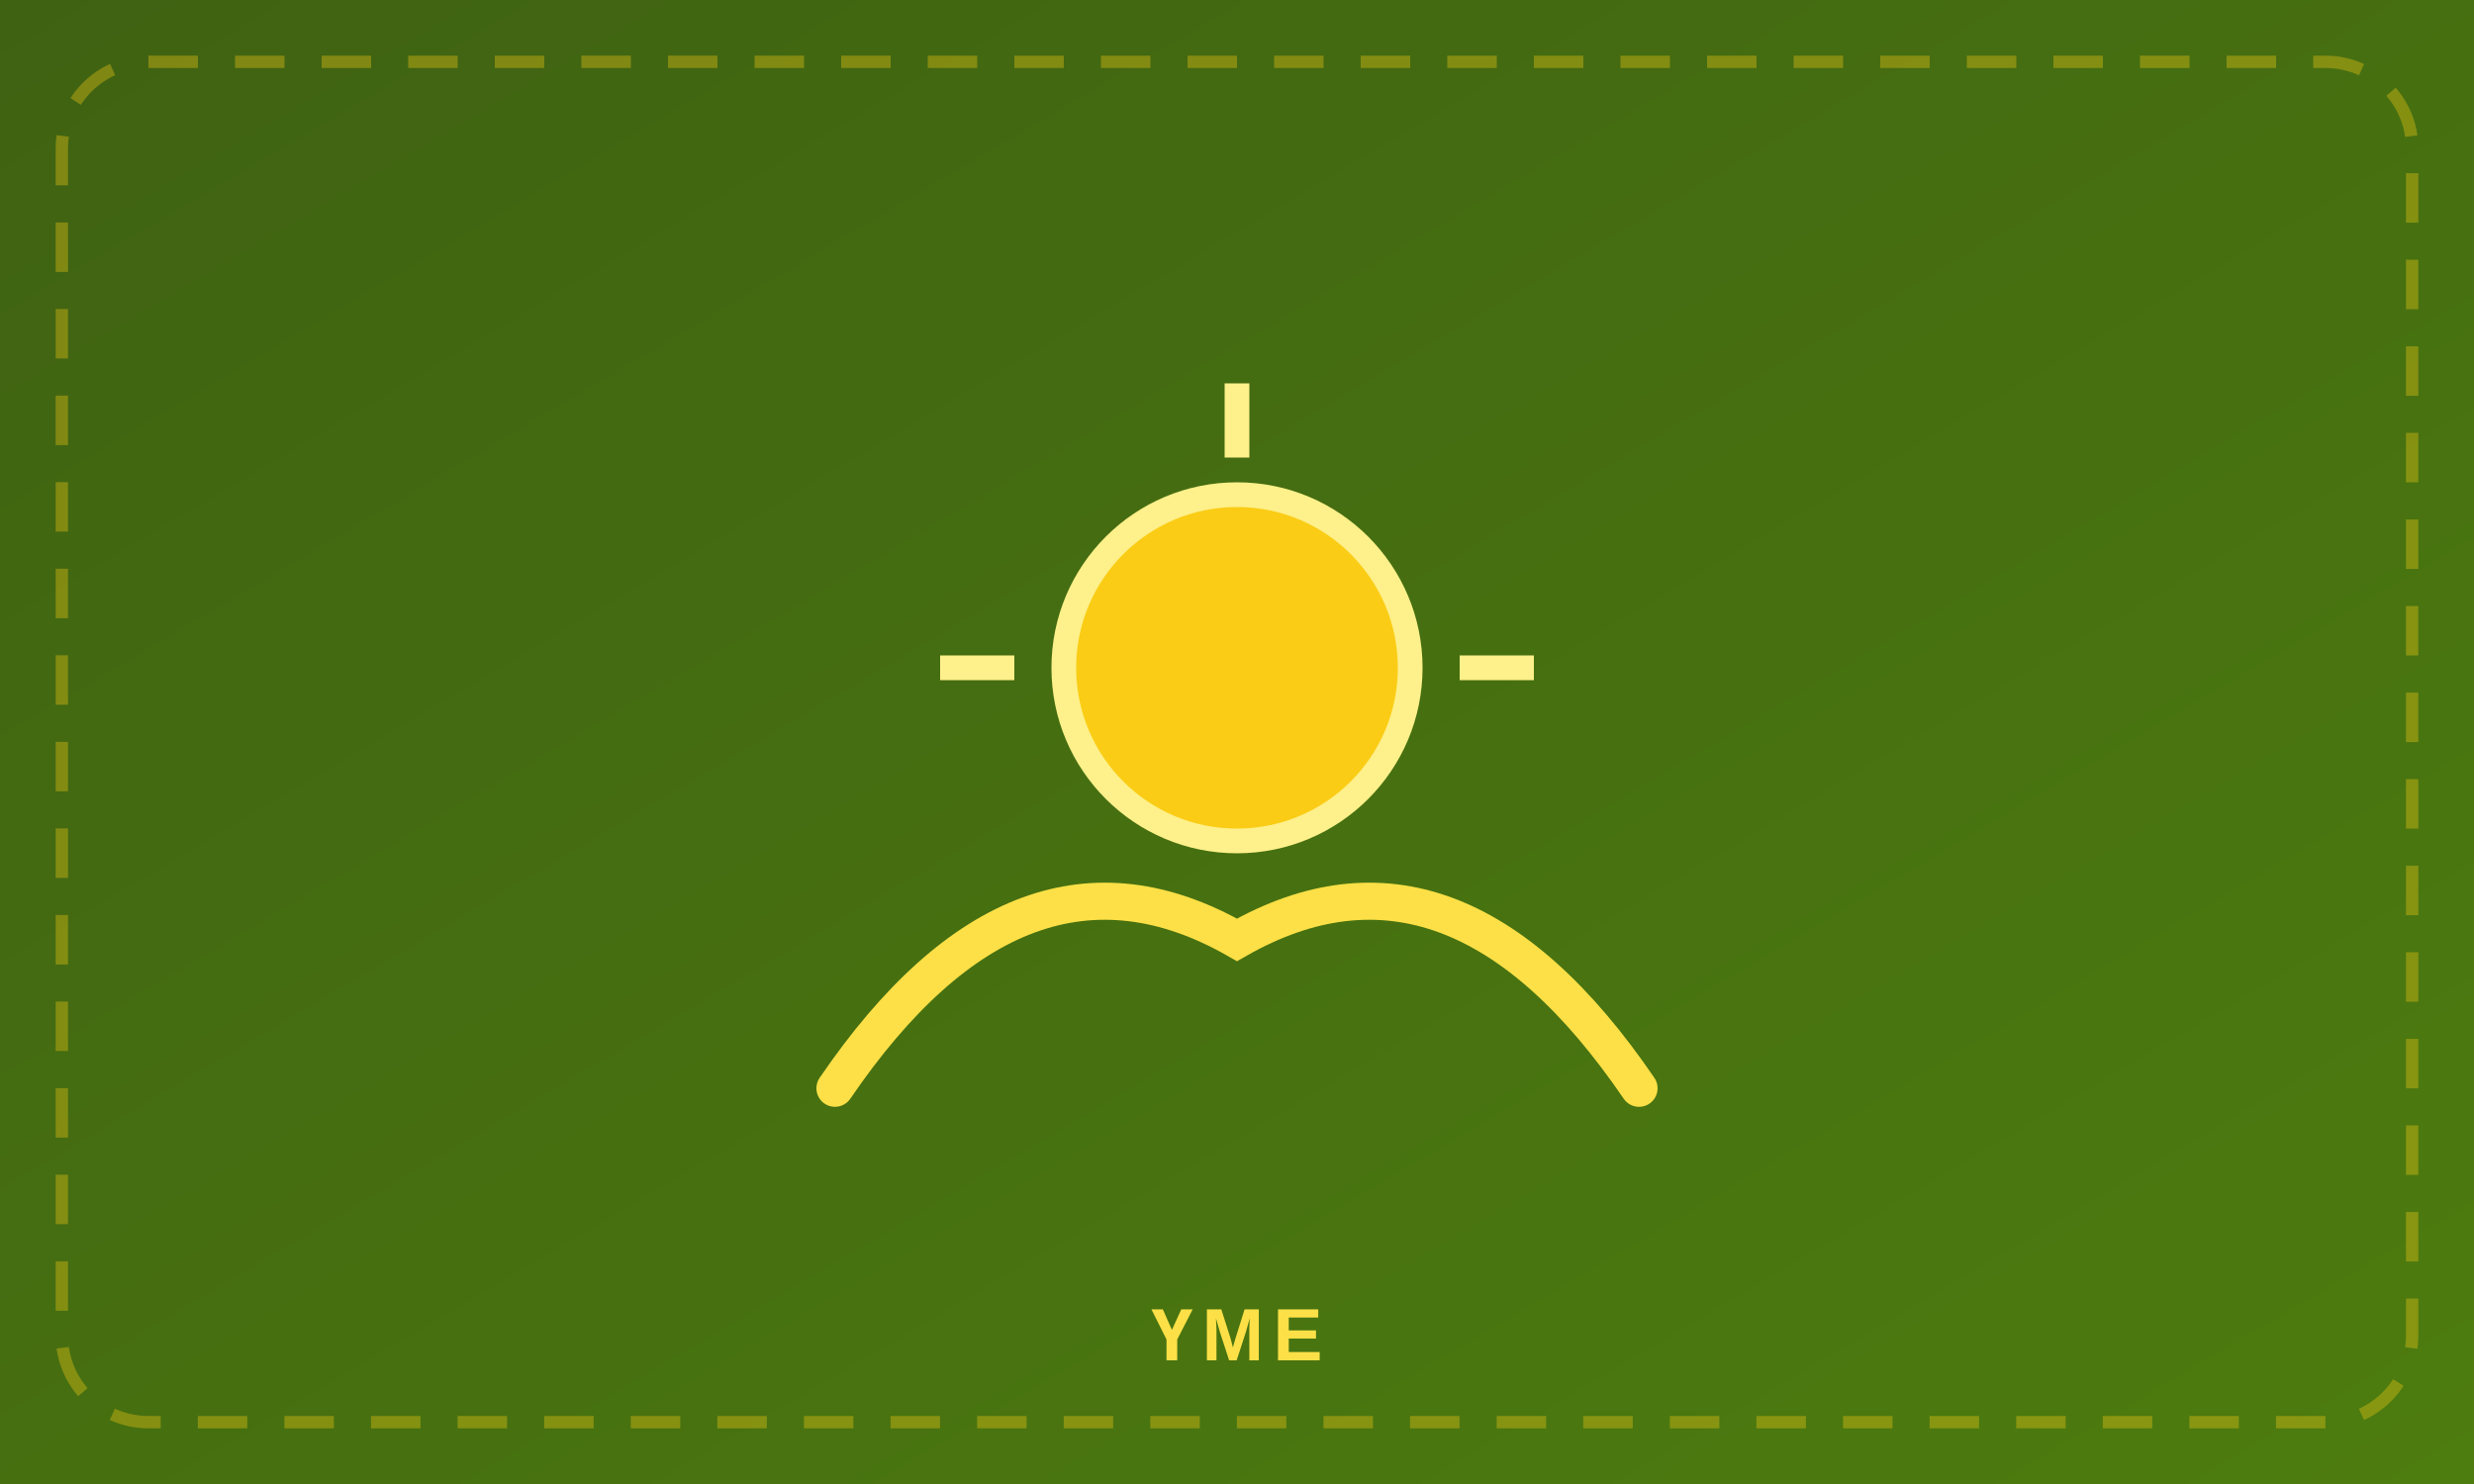
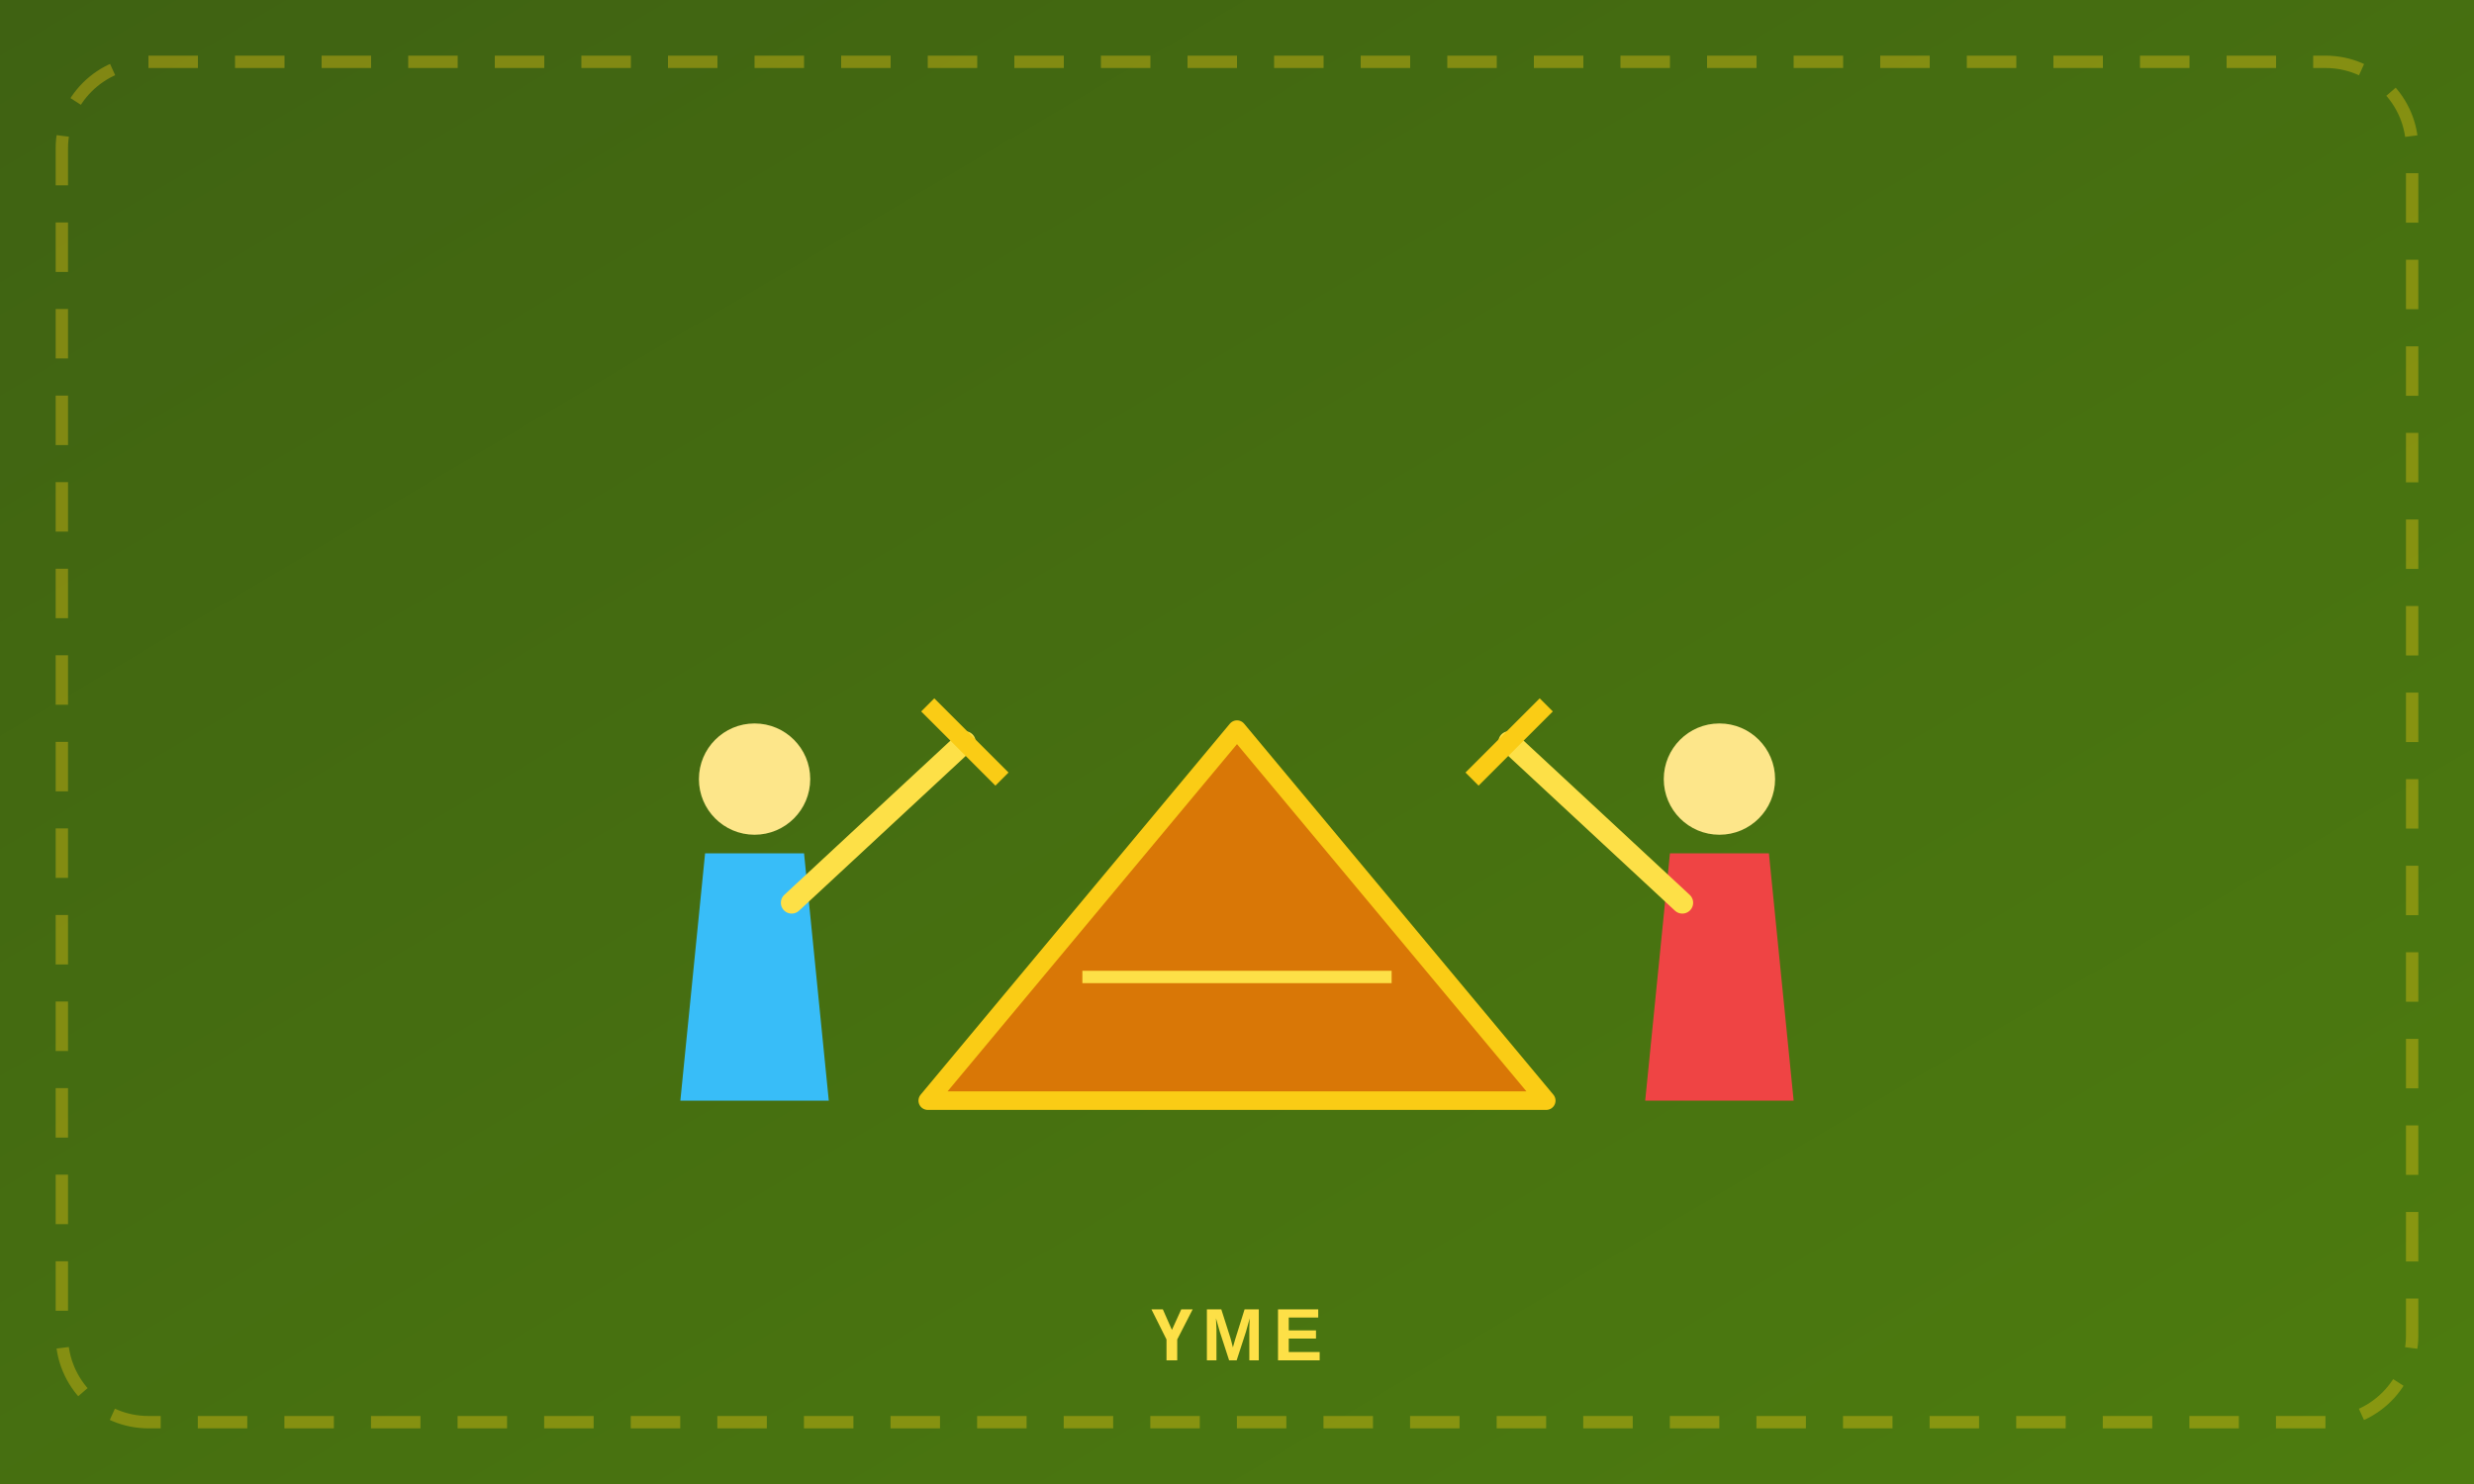
<svg xmlns="http://www.w3.org/2000/svg" viewBox="0 0 400 240" width="400" height="240">
  <defs>
    <linearGradient id="g_umey" x1="0" y1="0" x2="1" y2="1">
      <stop offset="0%" stop-color="#3f6212" />
      <stop offset="100%" stop-color="#4d7c0f" />
    </linearGradient>
  </defs>
  <rect width="400" height="240" fill="url(#g_umey)" />
  <rect x="10" y="10" width="380" height="220" rx="14" fill="none" stroke="#facc15" stroke-opacity="0.35" stroke-width="2" stroke-dasharray="8 6" />
-   <circle cx="200" cy="108" r="28" fill="#facc15" stroke="#fef08a" stroke-width="4" />
-   <path d="M135 176 Q165 132 200 152 Q235 132 265 176" fill="none" stroke="#fde047" stroke-width="6" stroke-linecap="round" />
-   <line x1="200" y1="62" x2="200" y2="74" stroke="#fef08a" stroke-width="4" />
-   <line x1="152" y1="108" x2="164" y2="108" stroke="#fef08a" stroke-width="4" />
-   <line x1="236" y1="108" x2="248" y2="108" stroke="#fef08a" stroke-width="4" />
+   <polygon points="150,178 200,118 250,178" fill="#d97706" stroke="#facc15" stroke-width="3" stroke-linejoin="round" />
+   <line x1="175" y1="158" x2="225" y2="158" stroke="#fde047" stroke-width="2" />
+   <circle cx="122" cy="126" r="9" fill="#fde68a" />
+   <path d="M110 178 L114 138 L130 138 L134 178 Z" fill="#38bdf8" />
+   <line x1="128" y1="146" x2="156" y2="120" stroke="#fde047" stroke-width="3.5" stroke-linecap="round" />
+   <line x1="150" y1="114" x2="162" y2="126" stroke="#facc15" stroke-width="3" />
+   <circle cx="278" cy="126" r="9" fill="#fde68a" />
+   <path d="M266 178 L270 138 L286 138 L290 178 Z" fill="#ef4444" />
+   <line x1="272" y1="146" x2="244" y2="120" stroke="#fde047" stroke-width="3.5" stroke-linecap="round" />
+   <line x1="250" y1="114" x2="238" y2="126" stroke="#facc15" stroke-width="3" />
  <text x="200" y="220" fill="#fde047" font-family="Arial, sans-serif" font-size="12" font-weight="bold" letter-spacing="1.5" text-anchor="middle">ҮМЕ</text>
</svg>
